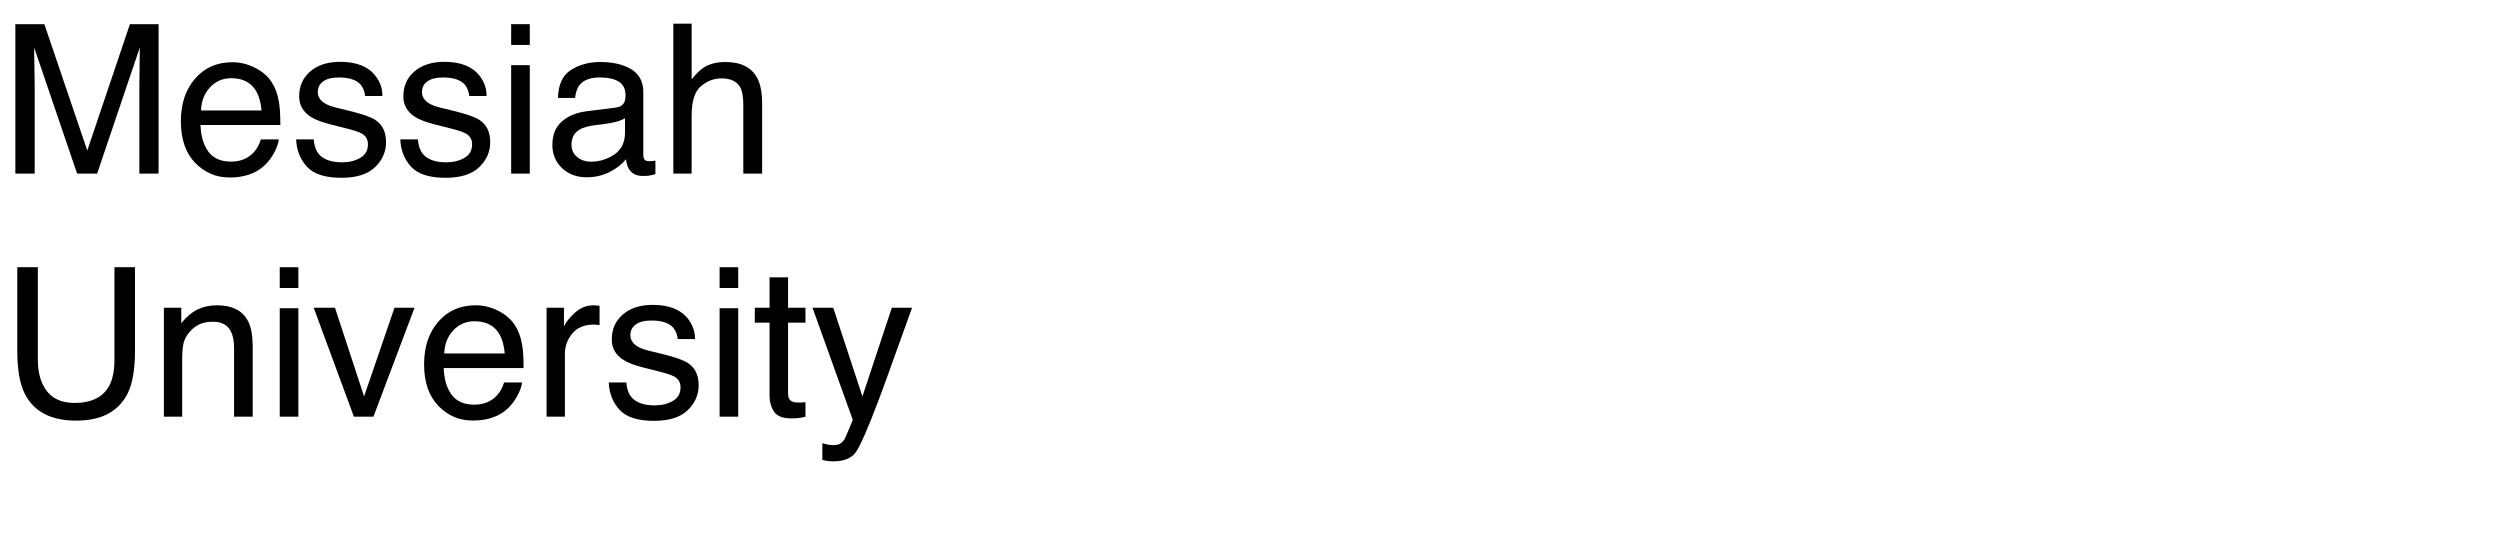
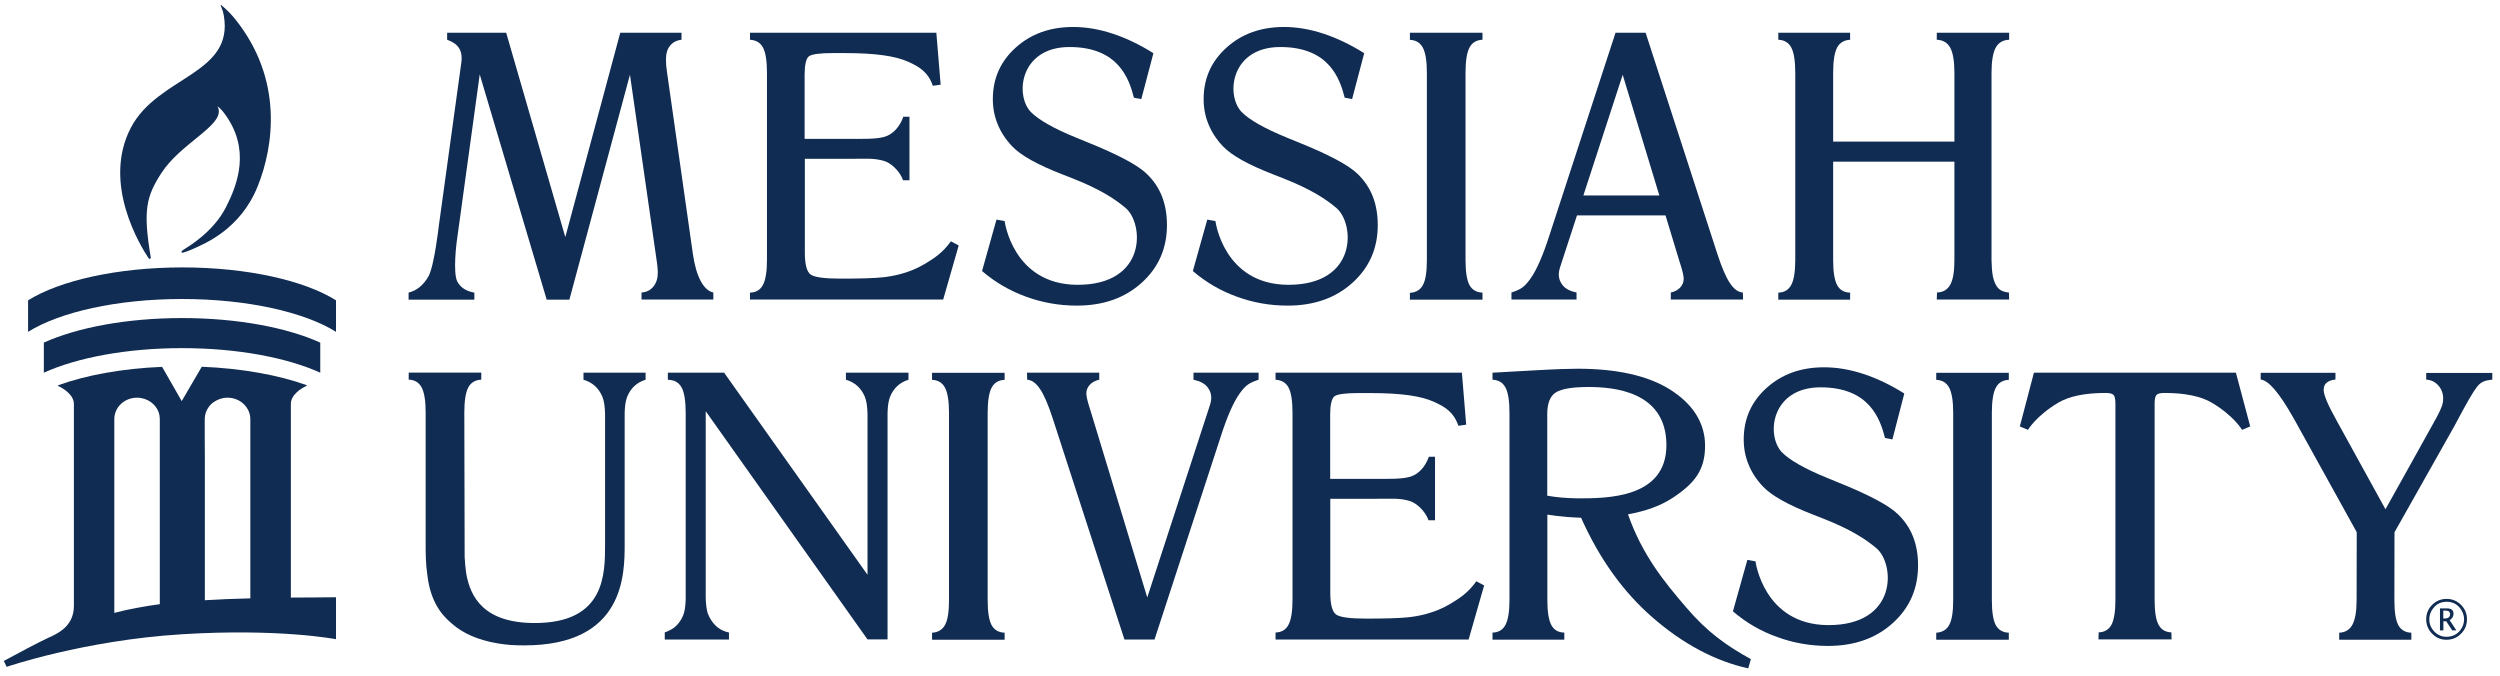
- <svg xmlns="http://www.w3.org/2000/svg" xmlns:xlink="http://www.w3.org/1999/xlink" width="720" height="160" viewBox="0 0 720 160">
-   <defs>
+ <svg xmlns="http://www.w3.org/2000/svg" version="1.1" id="Layer_1" x="0px" y="0px" viewBox="0 0 227 61.29" style="enable-background:new 0 0 227 61.29;" xml:space="preserve">
+   <style type="text/css">
+ 	.st0{fill:#102C52;}
+ </style>
+   <g>
    <g>
-       <g id="glyph-0-0">
-         <path d="M 4.422 -43.039 L 12.773 -43.039 L 25.137 -6.648 L 37.414 -43.039 L 45.672 -43.039 L 45.672 0 L 40.137 0 L 40.137 -25.398 C 40.137 -26.277 40.156 -27.734 40.195 -29.766 C 40.234 -31.797 40.254 -33.977 40.254 -36.297 L 27.977 0 L 22.207 0 L 9.844 -36.297 L 9.844 -34.98 C 9.844 -33.926 9.867 -32.32 9.918 -30.16 C 9.965 -28.004 9.992 -26.414 9.992 -25.398 L 9.992 0 L 4.422 0 Z M 4.422 -43.039 " />
+       <path class="st0" d="M2.55,27.27v2.86c2.87-1.79,8.06-2.98,13.98-2.98c5.92,0,11.11,1.19,13.98,2.98v-2.86    c-2.87-1.8-8.06-2.99-13.98-2.99C10.61,24.29,5.42,25.48,2.55,27.27z" />
+       <path class="st0" d="M3.98,31.11v2.73c3-1.36,7.51-2.23,12.55-2.23c5.04,0,9.55,0.87,12.55,2.23v-2.73    c-3-1.36-7.51-2.23-12.55-2.23C11.49,28.88,6.98,29.75,3.98,31.11z" />
+       <g>
+         <g>
+           <path class="st0" d="M21.38,1.77c-0.38-0.48-0.81-0.91-1.28-1.3c-0.03-0.03,0,0.04-0.04,0.01l0,0.01l-0.02,0.02l0.02,0.04      c0.12,0.27,0.21,0.56,0.26,0.85c0.95,5.37-5.98,5.5-8.44,10.2c-2.64,5.07,0.89,10.77,1.62,11.86c0.06,0.08,0.19,0.05,0.19-0.05      c0-0.01,0-0.03,0-0.04c-0.72-4.27-0.41-5.53,0.96-7.65c1.73-2.67,5.45-4.23,5.21-5.74c-0.01-0.06-0.02-0.12-0.05-0.18      c-0.03-0.07-0.06-0.15-0.06-0.15s0.28,0.2,0.55,0.55c2.53,3.29,1.27,6.54,0.23,8.59c-1.17,2.32-3.5,3.64-3.86,3.88      c-0.06,0.04-0.11,0.08-0.16,0.12c-0.08,0.06-0.01,0.18,0.08,0.16c0.13-0.04,0.43-0.12,0.96-0.36c1.02-0.46,4.29-1.76,5.86-5.7      C24.86,13.25,25.73,7.22,21.38,1.77z" />
+         </g>
      </g>
-       <g id="glyph-0-1">
-         <path d="M 16.934 -32.078 C 19.16 -32.078 21.32 -31.559 23.406 -30.512 C 25.496 -29.469 27.09 -28.117 28.184 -26.453 C 29.238 -24.871 29.941 -23.027 30.293 -20.918 C 30.605 -19.473 30.762 -17.168 30.762 -14.004 L 7.766 -14.004 C 7.863 -10.82 8.613 -8.266 10.02 -6.344 C 11.426 -4.418 13.602 -3.457 16.555 -3.457 C 19.309 -3.457 21.504 -4.367 23.145 -6.18 C 24.082 -7.234 24.746 -8.457 25.137 -9.844 L 30.32 -9.844 C 30.184 -8.691 29.73 -7.406 28.961 -5.992 C 28.188 -4.574 27.324 -3.418 26.367 -2.52 C 24.766 -0.957 22.781 0.098 20.422 0.645 C 19.152 0.957 17.715 1.113 16.113 1.113 C 12.207 1.113 8.898 -0.309 6.18 -3.148 C 3.465 -5.992 2.109 -9.969 2.109 -15.086 C 2.109 -20.125 3.477 -24.219 6.211 -27.363 C 8.945 -30.508 12.52 -32.078 16.934 -32.078 Z M 25.344 -18.195 C 25.129 -20.48 24.629 -22.305 23.848 -23.672 C 22.402 -26.211 19.992 -27.48 16.609 -27.48 C 14.188 -27.48 12.156 -26.605 10.516 -24.859 C 8.875 -23.109 8.008 -20.891 7.91 -18.195 Z M 25.344 -18.195 " />
-       </g>
-       <g id="glyph-0-2">
-         <path d="M 7 -9.844 C 7.156 -8.086 7.598 -6.738 8.32 -5.801 C 9.648 -4.102 11.953 -3.25 15.234 -3.25 C 17.188 -3.25 18.906 -3.676 20.391 -4.527 C 21.875 -5.375 22.617 -6.688 22.617 -8.469 C 22.617 -9.816 22.023 -10.84 20.828 -11.543 C 20.066 -11.973 18.562 -12.469 16.32 -13.039 L 12.129 -14.094 C 9.453 -14.758 7.48 -15.5 6.211 -16.32 C 3.945 -17.746 2.812 -19.719 2.812 -22.234 C 2.812 -25.203 3.883 -27.609 6.02 -29.445 C 8.16 -31.281 11.035 -32.195 14.648 -32.195 C 19.375 -32.195 22.781 -30.812 24.875 -28.039 C 26.184 -26.281 26.816 -24.383 26.777 -22.352 L 21.797 -22.352 C 21.699 -23.543 21.281 -24.629 20.539 -25.605 C 19.328 -26.992 17.227 -27.688 14.238 -27.688 C 12.246 -27.688 10.738 -27.305 9.711 -26.543 C 8.688 -25.781 8.172 -24.773 8.172 -23.523 C 8.172 -22.156 8.848 -21.062 10.195 -20.242 C 10.977 -19.754 12.129 -19.328 13.652 -18.953 L 17.141 -18.105 C 20.93 -17.188 23.469 -16.297 24.758 -15.438 C 26.809 -14.09 27.832 -11.973 27.832 -9.082 C 27.832 -6.289 26.773 -3.875 24.652 -1.844 C 22.535 0.188 19.305 1.203 14.969 1.203 C 10.301 1.203 6.996 0.141 5.055 -1.977 C 3.109 -4.098 2.07 -6.719 1.934 -9.844 Z M 7 -9.844 " />
-       </g>
-       <g id="glyph-0-3">
-         <path d="M 3.867 -31.23 L 9.227 -31.23 L 9.227 0 L 3.867 0 Z M 3.867 -43.039 L 9.227 -43.039 L 9.227 -37.062 L 3.867 -37.062 Z M 3.867 -43.039 " />
-       </g>
-       <g id="glyph-0-4">
-         <path d="M 7.91 -8.352 C 7.91 -6.828 8.469 -5.625 9.578 -4.746 C 10.691 -3.867 12.012 -3.43 13.535 -3.43 C 15.391 -3.43 17.188 -3.859 18.926 -4.719 C 21.855 -6.145 23.32 -8.477 23.32 -11.719 L 23.32 -15.969 C 22.676 -15.559 21.844 -15.215 20.828 -14.941 C 19.812 -14.668 18.82 -14.473 17.844 -14.355 L 14.648 -13.945 C 12.734 -13.691 11.297 -13.289 10.344 -12.742 C 8.723 -11.824 7.91 -10.359 7.91 -8.352 Z M 20.684 -19.016 C 21.895 -19.172 22.703 -19.68 23.117 -20.539 C 23.352 -21.008 23.469 -21.68 23.469 -22.559 C 23.469 -24.355 22.828 -25.66 21.547 -26.469 C 20.27 -27.281 18.438 -27.688 16.055 -27.688 C 13.301 -27.688 11.348 -26.945 10.195 -25.461 C 9.551 -24.641 9.133 -23.418 8.938 -21.797 L 4.016 -21.797 C 4.113 -25.664 5.367 -28.355 7.777 -29.867 C 10.191 -31.383 12.988 -32.141 16.172 -32.141 C 19.863 -32.141 22.859 -31.438 25.164 -30.031 C 27.449 -28.625 28.594 -26.438 28.594 -23.469 L 28.594 -5.391 C 28.594 -4.844 28.707 -4.406 28.93 -4.07 C 29.156 -3.738 29.629 -3.574 30.352 -3.574 C 30.586 -3.574 30.852 -3.59 31.141 -3.617 C 31.434 -3.648 31.75 -3.691 32.078 -3.75 L 32.078 0.148 C 31.258 0.383 30.633 0.527 30.203 0.586 C 29.773 0.645 29.188 0.672 28.445 0.672 C 26.629 0.672 25.312 0.031 24.492 -1.258 C 24.062 -1.941 23.758 -2.91 23.586 -4.16 C 22.512 -2.754 20.969 -1.531 18.953 -0.5 C 16.941 0.535 14.727 1.055 12.305 1.055 C 9.395 1.055 7.016 0.172 5.172 -1.598 C 3.324 -3.363 2.402 -5.578 2.402 -8.234 C 2.402 -11.145 3.312 -13.398 5.125 -15 C 6.941 -16.602 9.328 -17.586 12.273 -17.961 Z M 20.684 -19.016 " />
-       </g>
-       <g id="glyph-0-5">
-         <path d="M 3.867 -43.184 L 9.141 -43.184 L 9.141 -27.129 C 10.391 -28.711 11.516 -29.824 12.508 -30.469 C 14.207 -31.582 16.328 -32.141 18.867 -32.141 C 23.418 -32.141 26.504 -30.547 28.125 -27.363 C 29.004 -25.625 29.445 -23.211 29.445 -20.125 L 29.445 0 L 24.023 0 L 24.023 -19.773 C 24.023 -22.078 23.73 -23.77 23.145 -24.844 C 22.188 -26.562 20.391 -27.422 17.754 -27.422 C 15.566 -27.422 13.586 -26.672 11.805 -25.164 C 10.027 -23.66 9.141 -20.82 9.141 -16.641 L 9.141 0 L 3.867 0 Z M 3.867 -43.184 " />
-       </g>
-       <g id="glyph-0-6">
-         <path d="M 10.898 -43.039 L 10.898 -16.438 C 10.898 -13.312 11.484 -10.711 12.656 -8.641 C 14.395 -5.516 17.324 -3.953 21.445 -3.953 C 26.387 -3.953 29.746 -5.645 31.523 -9.023 C 32.48 -10.859 32.961 -13.328 32.961 -16.438 L 32.961 -43.039 L 38.875 -43.039 L 38.875 -18.867 C 38.875 -13.574 38.164 -9.5 36.738 -6.648 C 34.121 -1.453 29.18 1.141 21.914 1.141 C 14.648 1.141 9.719 -1.453 7.117 -6.648 C 5.691 -9.5 4.98 -13.574 4.98 -18.867 L 4.98 -43.039 Z M 10.898 -43.039 " />
-       </g>
-       <g id="glyph-0-7">
-         <path d="M 3.867 -31.375 L 8.875 -31.375 L 8.875 -26.922 C 10.359 -28.758 11.934 -30.078 13.594 -30.879 C 15.254 -31.68 17.102 -32.078 19.133 -32.078 C 23.586 -32.078 26.594 -30.527 28.156 -27.422 C 29.016 -25.723 29.445 -23.289 29.445 -20.125 L 29.445 0 L 24.082 0 L 24.082 -19.773 C 24.082 -21.688 23.797 -23.234 23.234 -24.406 C 22.297 -26.359 20.594 -27.336 18.133 -27.336 C 16.883 -27.336 15.859 -27.207 15.059 -26.953 C 13.613 -26.523 12.344 -25.664 11.25 -24.375 C 10.371 -23.34 9.801 -22.27 9.535 -21.168 C 9.273 -20.062 9.141 -18.484 9.141 -16.438 L 9.141 0 L 3.867 0 Z M 3.867 -31.375 " />
-       </g>
-       <g id="glyph-0-8">
-         <path d="M 6.445 -31.375 L 14.824 -5.828 L 23.586 -31.375 L 29.355 -31.375 L 17.52 0 L 11.895 0 L 0.32 -31.375 Z M 6.445 -31.375 " />
-       </g>
-       <g id="glyph-0-9">
-         <path d="M 4.016 -31.375 L 9.023 -31.375 L 9.023 -25.957 C 9.434 -27.012 10.438 -28.297 12.039 -29.809 C 13.641 -31.324 15.488 -32.078 17.578 -32.078 C 17.676 -32.078 17.844 -32.07 18.078 -32.051 C 18.312 -32.031 18.711 -31.992 19.277 -31.934 L 19.277 -26.367 C 18.965 -26.426 18.676 -26.465 18.414 -26.484 C 18.148 -26.504 17.859 -26.516 17.547 -26.516 C 14.891 -26.516 12.852 -25.66 11.426 -23.949 C 10 -22.242 9.289 -20.273 9.289 -18.047 L 9.289 0 L 4.016 0 Z M 4.016 -31.375 " />
-       </g>
-       <g id="glyph-0-10">
-         <path d="M 4.922 -40.137 L 10.254 -40.137 L 10.254 -31.375 L 15.266 -31.375 L 15.266 -27.07 L 10.254 -27.07 L 10.254 -6.594 C 10.254 -5.5 10.625 -4.766 11.367 -4.395 C 11.777 -4.18 12.461 -4.07 13.418 -4.07 C 13.672 -4.07 13.945 -4.078 14.238 -4.086 C 14.531 -4.098 14.875 -4.121 15.266 -4.16 L 15.266 0 C 14.66 0.176 14.027 0.305 13.375 0.383 C 12.719 0.461 12.012 0.5 11.25 0.5 C 8.789 0.5 7.117 -0.133 6.242 -1.391 C 5.363 -2.652 4.922 -4.289 4.922 -6.297 L 4.922 -27.07 L 0.672 -27.07 L 0.672 -31.375 L 4.922 -31.375 Z M 4.922 -40.137 " />
-       </g>
-       <g id="glyph-0-11">
-         <path d="M 23.469 -31.375 L 29.297 -31.375 C 28.555 -29.363 26.906 -24.773 24.344 -17.609 C 22.43 -12.219 20.828 -7.82 19.539 -4.422 C 16.492 3.586 14.344 8.469 13.094 10.227 C 11.844 11.984 9.695 12.859 6.648 12.859 C 5.906 12.859 5.336 12.832 4.938 12.773 C 4.535 12.715 4.043 12.609 3.457 12.453 L 3.457 7.648 C 4.375 7.902 5.039 8.055 5.449 8.117 C 5.859 8.176 6.219 8.203 6.531 8.203 C 7.508 8.203 8.227 8.043 8.688 7.719 C 9.145 7.398 9.531 7 9.844 6.531 C 9.941 6.375 10.293 5.578 10.898 4.133 C 11.504 2.688 11.945 1.609 12.219 0.906 L 0.617 -31.375 L 6.594 -31.375 L 15 -5.828 Z M 23.469 -31.375 " />
-       </g>
+       <path class="st0" d="M37.1,27.21v-0.64c0.72-0.18,1.34-0.66,1.8-1.47c0.53-0.93,0.94-4.56,0.94-4.56s1.84-13.36,2.05-14.87    c0.2-1.47-0.73-1.84-1.29-2.06V2.97h5.36l5.37,18.56l4.99-18.56h5.56v0.64c-0.45,0.05-0.8,0.24-1.04,0.54    c-0.25,0.31-0.37,0.71-0.37,1.22c0,0.2,0.01,0.39,0.02,0.58c0.02,0.19,0.04,0.38,0.07,0.57l2.35,16.51    c0.15,1.05,0.39,1.88,0.71,2.48c0.32,0.6,0.7,0.95,1.15,1.05v0.64h-6.52v-0.64c0.45-0.03,0.81-0.21,1.08-0.54    c0.27-0.33,0.4-0.76,0.4-1.28c0-0.12-0.01-0.25-0.02-0.39c-0.01-0.14-0.03-0.29-0.05-0.45L57.2,6.78l-5.5,20.43h-2.06L43.56,6.76    l-2.09,15.19c0,0-0.37,2.82,0.06,3.63c0.31,0.57,0.86,0.87,1.54,0.99v0.64H37.1z" />
+       <path class="st0" d="M68.1,27.21v-0.64c0.55-0.01,0.94-0.25,1.18-0.71c0.24-0.46,0.36-1.21,0.36-2.25V6.62    c0-1.08-0.12-1.85-0.36-2.3c-0.24-0.45-0.64-0.68-1.18-0.71V2.97h16.92l0.39,4.72l-0.71,0.1c-0.42-1.24-1.21-1.72-2.23-2.18    c-1.16-0.52-2.92-0.79-5.8-0.79h-1.04c-1.21,0-1.93,0.1-2.19,0.3c-0.25,0.2-0.38,0.79-0.38,1.64v5.85h3.5    c1.84,0,2.96,0.04,3.76-0.19c0.79-0.23,1.4-0.95,1.7-1.82h0.56v5.77H82c-0.3-0.85-1.12-1.6-1.77-1.77    c-0.95-0.25-1.36-0.18-3.17-0.18h-3.98v8.53c0,1.07,0.18,1.73,0.53,1.98c0.35,0.25,1.27,0.37,2.74,0.37c1.77,0,3.04-0.04,3.8-0.12    c0.76-0.08,2.33-0.32,3.81-1.21c0.87-0.52,1.64-1.02,2.38-2.06l0.71,0.38l-1.41,4.91H68.1z" />
+       <path class="st0" d="M115.82,58.07v-0.64c0.55-0.01,0.94-0.25,1.18-0.71c0.24-0.46,0.36-1.21,0.36-2.25V37.49    c0-1.08-0.12-1.85-0.36-2.3c-0.24-0.45-0.64-0.68-1.18-0.71v-0.64h16.92l0.39,4.72l-0.71,0.1c-0.42-1.24-1.21-1.72-2.23-2.18    c-1.16-0.52-2.92-0.79-5.8-0.79h-1.04c-1.21,0-1.93,0.1-2.19,0.3c-0.25,0.2-0.38,0.79-0.38,1.64v5.85h3.5    c1.84,0,2.96,0.04,3.76-0.19c0.79-0.23,1.4-0.95,1.7-1.82h0.56v5.77h-0.59c-0.3-0.85-1.12-1.6-1.77-1.77    c-0.95-0.25-1.36-0.18-3.17-0.18h-3.98v8.53c0,1.07,0.18,1.73,0.53,1.98c0.35,0.25,1.27,0.37,2.74,0.37c1.77,0,3.04-0.04,3.8-0.12    c0.76-0.08,2.33-0.32,3.81-1.21c0.87-0.52,1.64-1.02,2.38-2.06l0.71,0.38l-1.41,4.91H115.82z" />
+       <path class="st0" d="M108.31,24.61l1.31-4.67l0.74,0.13c0,0,0.73,5.75,6.58,5.79c6.36,0.03,6.1-5.56,4.39-6.99    c-1.03-0.86-2.36-1.71-4.79-2.67c-0.2-0.08-0.5-0.2-0.92-0.36c-2.27-0.88-3.8-1.73-4.58-2.56c-0.58-0.61-1.02-1.28-1.31-2    c-0.3-0.72-0.44-1.48-0.44-2.28c0-1.87,0.69-3.43,2.08-4.68c1.39-1.25,3.12-1.87,5.22-1.87c1.15,0,2.34,0.2,3.56,0.6    c1.22,0.4,2.46,0.99,3.72,1.78L122.77,9l-0.67-0.13c-0.44-1.7-1.39-4.6-5.85-4.6c-4.46,0-4.98,4.31-3.53,5.88    c0.7,0.72,2.08,1.51,4.14,2.35c0.22,0.09,0.54,0.22,0.95,0.39c2.84,1.14,4.66,2.11,5.47,2.91c0.61,0.59,1.07,1.27,1.37,2.04    c0.3,0.77,0.45,1.63,0.45,2.6c0,2.11-0.77,3.86-2.3,5.24c-1.53,1.38-3.49,2.07-5.88,2.07c-1.6,0-3.14-0.27-4.61-0.81    C110.83,26.41,109.5,25.63,108.31,24.61z" />
+       <path class="st0" d="M157.35,55.51l1.31-4.67l0.74,0.13c0,0,0.73,5.75,6.58,5.79c6.36,0.03,6.1-5.56,4.39-6.99    c-1.03-0.86-2.36-1.71-4.79-2.67c-0.2-0.08-0.5-0.2-0.92-0.36c-2.27-0.88-3.8-1.73-4.58-2.56c-0.58-0.61-1.02-1.28-1.31-2    c-0.3-0.72-0.44-1.48-0.44-2.28c0-1.87,0.69-3.43,2.08-4.68c1.39-1.25,3.12-1.87,5.22-1.87c1.15,0,2.34,0.2,3.56,0.6    c1.22,0.4,2.46,0.99,3.72,1.78l-1.08,4.17l-0.67-0.13c-0.44-1.7-1.39-4.6-5.85-4.6c-4.46,0-4.98,4.31-3.53,5.88    c0.7,0.72,2.08,1.51,4.14,2.35c0.22,0.09,0.54,0.22,0.95,0.39c2.84,1.14,4.66,2.11,5.47,2.91c0.61,0.59,1.07,1.27,1.37,2.04    c0.3,0.77,0.45,1.63,0.45,2.6c0,2.11-0.77,3.86-2.3,5.24c-1.53,1.38-3.49,2.07-5.88,2.07c-1.6,0-3.14-0.27-4.61-0.81    C159.87,57.31,158.54,56.53,157.35,55.51z" />
+       <path class="st0" d="M89.17,24.61l1.31-4.67l0.74,0.13c0,0,0.73,5.75,6.58,5.79c6.36,0.03,6.1-5.56,4.39-6.99    c-1.03-0.86-2.36-1.71-4.79-2.67c-0.2-0.08-0.5-0.2-0.92-0.36c-2.27-0.88-3.8-1.73-4.58-2.56c-0.58-0.61-1.02-1.28-1.31-2    c-0.3-0.72-0.44-1.48-0.44-2.28c0-1.87,0.69-3.43,2.08-4.68c1.39-1.25,3.12-1.87,5.22-1.87c1.15,0,2.34,0.2,3.56,0.6    c1.22,0.4,2.46,0.99,3.72,1.78L103.63,9l-0.67-0.13c-0.44-1.7-1.39-4.6-5.85-4.6s-4.98,4.31-3.53,5.88    c0.7,0.72,2.08,1.51,4.14,2.35c0.22,0.09,0.54,0.22,0.95,0.39c2.84,1.14,4.66,2.11,5.47,2.91c0.61,0.59,1.07,1.27,1.37,2.04    c0.3,0.77,0.45,1.63,0.45,2.6c0,2.11-0.77,3.86-2.3,5.24c-1.53,1.38-3.49,2.07-5.88,2.07c-1.6,0-3.14-0.27-4.61-0.81    C91.7,26.41,90.36,25.63,89.17,24.61z" />
+       <path class="st0" d="M128.02,27.21v-0.62c0.56-0.03,0.96-0.28,1.19-0.73c0.24-0.45,0.35-1.2,0.35-2.24V6.62    c0-1.06-0.12-1.82-0.36-2.28c-0.24-0.46-0.64-0.7-1.18-0.72V2.97h6.59v0.64c-0.55,0.02-0.94,0.26-1.18,0.71    c-0.24,0.45-0.36,1.22-0.36,2.3v16.99c0,1.06,0.12,1.82,0.35,2.26c0.24,0.44,0.63,0.68,1.19,0.7v0.64H128.02z" />
+       <path class="st0" d="M84.63,58.07v-0.62c0.56-0.03,0.96-0.28,1.19-0.73c0.24-0.45,0.35-1.2,0.35-2.24V37.49    c0-1.06-0.12-1.82-0.36-2.28c-0.24-0.46-0.64-0.7-1.18-0.72v-0.64h6.59v0.64c-0.55,0.02-0.94,0.26-1.18,0.71    c-0.24,0.45-0.36,1.22-0.36,2.3v16.99c0,1.06,0.12,1.82,0.35,2.26c0.24,0.44,0.63,0.68,1.19,0.7v0.64H84.63z" />
+       <path class="st0" d="M175.81,58.07v-0.62c0.56-0.03,0.96-0.28,1.19-0.73c0.24-0.45,0.35-1.2,0.35-2.24V37.49    c0-1.06-0.12-1.82-0.36-2.28c-0.24-0.46-0.64-0.7-1.18-0.72v-0.64h6.59v0.64c-0.55,0.02-0.94,0.26-1.18,0.71    c-0.24,0.45-0.36,1.22-0.36,2.3v16.99c0,1.06,0.12,1.82,0.35,2.26c0.24,0.44,0.63,0.68,1.19,0.7v0.64H175.81z" />
+       <path class="st0" d="M212.4,58.07v-0.62c0.55-0.02,0.95-0.27,1.2-0.73c0.25-0.47,0.38-1.21,0.38-2.24l0.01-6.16l-5.63-10.17    l-0.15-0.26c-1.24-2.2-2.22-3.35-2.94-3.43v-0.61h6.79v0.61c-0.36,0.04-0.63,0.14-0.81,0.3c-0.18,0.15-0.26,0.37-0.26,0.66    c0,0.22,0.1,0.56,0.3,1.04c0.2,0.47,0.51,1.07,0.91,1.79l4.4,7.99c0,0,4.38-7.84,4.66-8.37c0.5-0.94,0.58-1.27,0.58-1.68    c0-0.46-0.15-0.86-0.44-1.19c-0.3-0.33-0.66-0.51-1.1-0.53v-0.61h6v0.61c-0.56,0.07-0.97,0.11-1.4,0.67    c-0.41,0.55-0.77,1.16-2.06,3.58l-5.42,9.61l-0.01,6.16c0,1.06,0.12,1.82,0.35,2.26c0.24,0.44,0.63,0.68,1.19,0.7v0.64H212.4z" />
+       <path class="st0" d="M181.21,4.33c0.25-0.46,0.66-0.7,1.22-0.72V2.97h-6.57v0.64c0.56,0.02,0.96,0.26,1.22,0.72    c0.25,0.46,0.38,1.22,0.38,2.28v6.25h-11.01V6.62c0-1.08,0.12-1.85,0.36-2.3c0.24-0.45,0.64-0.68,1.18-0.71V2.97h-6.52v0.64    c0.55,0.02,0.94,0.26,1.18,0.71c0.24,0.45,0.36,1.22,0.36,2.3v16.99c0,1.04-0.12,1.79-0.36,2.25c-0.24,0.46-0.64,0.7-1.18,0.71    v0.64h6.52v-0.64c-0.55-0.01-0.94-0.24-1.18-0.69c-0.24-0.45-0.36-1.2-0.36-2.27v-8.93h11.01v8.93c0,1.03-0.12,1.77-0.37,2.23    c-0.25,0.46-0.65,0.7-1.21,0.72l-0.02,0.64h6.57l-0.02-0.64c-0.26-0.02-0.48-0.08-0.67-0.17c-0.18-0.09-0.33-0.23-0.44-0.4    c-0.16-0.25-0.28-0.56-0.35-0.92c-0.07-0.36-0.11-0.85-0.12-1.46V6.62C180.83,5.56,180.96,4.79,181.21,4.33z" />
+       <path class="st0" d="M151.71,26.56v0.64h6.56l-0.02-0.64c-0.42-0.02-0.81-0.31-1.17-0.85c-0.37-0.55-0.74-1.42-1.13-2.61    l-6.53-20.13h-2.73l-6,18.39c-0.59,1.85-1.17,3.17-1.73,3.95c-0.56,0.78-0.88,0.97-1.72,1.25v0.64h5.91v-0.64    c-0.54-0.11-1.01-0.32-1.29-0.7c-0.28-0.38-0.45-0.86-0.2-1.61c0.12-0.38,1.53-4.69,1.53-4.69h8.04l1.24,4.09    c0.03,0.1,0.08,0.24,0.13,0.41c0.19,0.6,0.28,1.02,0.28,1.25c0,0.31-0.11,0.57-0.32,0.8C152.34,26.34,152.06,26.49,151.71,26.56z     M147.34,6.79l3.33,10.96h-6.9L147.34,6.79z" />
+       <path class="st0" d="M104.17,54.25l-5.12-16.86c-0.03-0.1-0.08-0.24-0.13-0.41c-0.19-0.6-0.28-1.02-0.28-1.25    c0-0.31,0.11-0.57,0.32-0.8c0.21-0.22,0.5-0.38,0.85-0.45v-0.64h-6.56l0.02,0.64c0.42,0.02,0.81,0.31,1.17,0.85    c0.37,0.55,0.74,1.42,1.13,2.61l6.53,20.13h2.73l6-18.39c0.59-1.85,1.17-3.17,1.73-3.95c0.56-0.78,0.88-0.97,1.72-1.25v-0.64    h-5.91v0.64c0.54,0.11,1.01,0.32,1.29,0.7c0.28,0.38,0.45,0.86,0.2,1.61C109.74,37.17,104.17,54.25,104.17,54.25z" />
+       <path class="st0" d="M20.07,0.46c-0.02,0-0.03,0.02-0.03,0.03c0,0.02,0.02,0.03,0.03,0.03c0.02,0,0.03-0.02,0.03-0.03    C20.1,0.48,20.09,0.46,20.07,0.46z" />
+       <path class="st0" d="M26.41,54.26C26.41,54.26,26.4,54.26,26.41,54.26c0,0,0-0.92,0-0.93V36.67c0-0.82,0.93-1.42,1.43-1.63v-0.07    c-2.54-0.91-5.85-1.52-9.52-1.67l-1.82,3.12l-1.78-3.11c-3.64,0.15-6.92,0.76-9.44,1.67v0.07c0.5,0.22,1.43,0.82,1.43,1.63v18.33    c0,1.64-1.14,2.34-1.99,2.75c-0.06,0.03-0.13,0.06-0.19,0.09c0,0-0.01,0-0.01,0c-0.01,0-0.02,0.01-0.03,0.01    c-1.28,0.61-2.62,1.33-4.14,2.15l0.25,0.54c0,0,7.03-2.41,15.92-2.96c8.89-0.55,13.99,0.45,13.99,0.45v-3.81    C29.05,54.25,27.68,54.25,26.41,54.26z M18.59,38.05c0-0.4,0.13-0.78,0.36-1.09c0.13-0.19,0.29-0.34,0.47-0.46    c0.35-0.24,0.77-0.39,1.24-0.39c0.59,0,1.12,0.23,1.5,0.61c0.01,0.01,0.01,0.01,0.02,0.02c0.34,0.35,0.55,0.81,0.55,1.32    c0,0.03,0,2.43,0,2.43c0,0.01,0,0.01,0,0.02v13.82c-1.51,0.04-2.87,0.09-4.13,0.17V41.55h0C18.59,41.55,18.59,38.08,18.59,38.05z     M10.38,38.05c0-1.07,0.92-1.94,2.06-1.94c0.47,0,0.91,0.15,1.26,0.4c0.17,0.12,0.32,0.27,0.45,0.44c0.23,0.31,0.36,0.69,0.36,1.1    c0,0.02,0,15.13,0,16.81c-1.51,0.2-2.86,0.46-4.13,0.79C10.38,53.72,10.38,38.08,10.38,38.05z" />
+       <path class="st0" d="M205.27,34.35" />
+       <path class="st0" d="M55.76,33.84h-2.77h-0.01v0.64c0,0,0.01,0,0.01,0c0.8,0.24,1.37,0.75,1.7,1.53c0.17,0.4,0.23,0.92,0.25,1.57    c0,0.07,0,11.86,0,11.86c0,2.7,0,7.13-6.38,7.13c-4.58,0-5.87-2.3-6.24-4.58c-0.06-0.44-0.1-0.9-0.13-1.4    c-0.01-0.4-0.03-13.11-0.03-13.11c0-1.08,0.12-1.85,0.36-2.3c0.24-0.45,0.64-0.68,1.18-0.71v-0.64h-6.59v0.64    c0.55,0.02,0.94,0.26,1.18,0.72c0.24,0.46,0.36,1.22,0.36,2.28c0,0,0,11.74,0,11.93h0c0,0.72-0.01,1.72,0.15,2.79    c0.05,0.42,0.11,0.78,0.19,1.09c0.23,0.95,0.61,1.76,1.13,2.42c0.28,0.35,0.6,0.66,0.94,0.95c0.94,0.82,2.26,1.45,4.08,1.76    c0.02,0,0.05,0.01,0.07,0.01c0.04,0.01,0.07,0.01,0.11,0.02c0.67,0.11,1.39,0.16,2.14,0.16c0.03,0,0.06,0,0.09,0    c0.02,0,0.05,0,0.07,0c9.07,0,9.1-6.43,9.1-9.17h0V37.46c0.02-0.59,0.08-1.07,0.23-1.44c0.32-0.78,0.88-1.3,1.67-1.54v-0.64H55.76    z" />
+       <path class="st0" d="M76.81,33.84v0.64c0,0,0.01,0,0.01,0c0.8,0.24,1.37,0.75,1.7,1.53c0.17,0.4,0.23,0.92,0.25,1.57    c0,0.04,0,4.54,0,14.61L65.75,33.84h-5.11v0.64c0.21,0.01,0.4,0.04,0.58,0.1c0.29,0.11,0.52,0.32,0.68,0.62    c0.24,0.46,0.36,1.22,0.36,2.28l0,16.96c-0.02,0.59-0.08,1.07-0.23,1.44c-0.19,0.46-0.47,0.83-0.82,1.11    c-0.18,0.13-0.39,0.25-0.61,0.34c-0.08,0.03-0.16,0.06-0.24,0.09v0.01v0.63v0.01h5.83v-0.64c-0.78-0.15-1.37-0.62-1.77-1.39    c-0.05-0.1-0.1-0.22-0.15-0.33c-0.12-0.37-0.17-0.84-0.19-1.4c0-0.05,0-5.46,0-16.97l14.69,20.72l0,0l0,0h1.82v-20.6    c0.02-0.59,0.08-1.07,0.23-1.44c0.32-0.78,0.88-1.3,1.67-1.54v-0.64H76.81z" />
+       <path class="st0" d="M203.02,33.84h-18.34l-1.28,4.88l0.74,0.31c0,0,0.74-1.27,2.74-2.46c0.99-0.59,2.42-0.89,4.3-0.89    c0.38,0,0.63,0.06,0.74,0.19c0.11,0.13,0.16,0.39,0.16,0.8v17.8c0,1.04-0.12,1.79-0.35,2.24c-0.24,0.45-0.63,0.69-1.17,0.71    l-0.02,0.64h6.64l-0.02-0.64c-0.55-0.02-0.94-0.26-1.17-0.71c-0.24-0.45-0.35-1.2-0.35-2.24v-17.8c0-0.41,0.05-0.67,0.16-0.8    c0.11-0.13,0.36-0.19,0.74-0.19c1.87,0,3.3,0.3,4.3,0.89c1.99,1.18,2.74,2.46,2.74,2.46l0.74-0.31L203.02,33.84z" />
+       <path class="st0" d="M153.06,55.1c-1.89-2.21-3.92-4.65-5.24-8.4c1.62-0.29,2.97-0.78,4.05-1.49c2.04-1.34,2.95-2.56,2.95-4.74    c0-2.18-1.23-3.89-3.23-5.13c-2-1.24-4.79-1.86-8.36-1.86c-0.32,0-0.8,0.01-1.44,0.03c-0.64,0.02-1.35,0.06-2.13,0.1l-4.14,0.23    v0.64c0.55,0.02,0.94,0.26,1.18,0.71c0.24,0.45,0.36,1.22,0.36,2.3v16.99c0,1.04-0.12,1.79-0.36,2.25    c-0.24,0.46-0.64,0.7-1.18,0.71v0.64h6.52v-0.64c-0.55-0.01-0.94-0.24-1.18-0.69c-0.24-0.45-0.36-1.2-0.36-2.27v-7.75    c0.59,0.09,1.19,0.16,1.79,0.21c0.42,0.03,0.84,0.06,1.27,0.07c1.72,3.83,3.86,6.77,6.53,9.09c2.76,2.39,5.64,3.92,8.65,4.59    l0.24-0.84C156.81,58.65,155.06,57.45,153.06,55.1z M141.79,45.18c-0.46-0.04-0.89-0.1-1.3-0.17v-7.41c0-1,0.27-1.66,0.8-1.98    c0.53-0.32,1.51-0.48,2.93-0.48c2.2,0,7.09,0.34,7.09,5.28c0,4.83-5.41,4.83-8.03,4.83C142.75,45.24,142.25,45.22,141.79,45.18z" />
    </g>
-   </defs>
-   <g fill="rgb(0%, 0%, 0%)" fill-opacity="1">
-     <use xlink:href="#glyph-0-0" x="0" y="50" />
-     <use xlink:href="#glyph-0-1" x="49.98" y="50" />
-     <use xlink:href="#glyph-0-2" x="83.35" y="50" />
-     <use xlink:href="#glyph-0-2" x="113.35" y="50" />
-     <use xlink:href="#glyph-0-3" x="143.35" y="50" />
-     <use xlink:href="#glyph-0-4" x="156.68" y="50" />
-     <use xlink:href="#glyph-0-5" x="190.049" y="50" />
-   </g>
-   <g fill="rgb(0%, 0%, 0%)" fill-opacity="1">
-     <use xlink:href="#glyph-0-6" x="0" y="120" />
-     <use xlink:href="#glyph-0-7" x="43.33" y="120" />
-     <use xlink:href="#glyph-0-3" x="76.699" y="120" />
-     <use xlink:href="#glyph-0-8" x="90.029" y="120" />
-     <use xlink:href="#glyph-0-1" x="120.029" y="120" />
-     <use xlink:href="#glyph-0-9" x="153.398" y="120" />
-     <use xlink:href="#glyph-0-2" x="173.379" y="120" />
-     <use xlink:href="#glyph-0-3" x="203.379" y="120" />
-     <use xlink:href="#glyph-0-10" x="216.709" y="120" />
-     <use xlink:href="#glyph-0-11" x="233.379" y="120" />
+     <g>
+       <path class="st0" d="M222.13,58.09c-0.5,0-0.93-0.18-1.29-0.55c-0.36-0.36-0.54-0.8-0.54-1.31c0-0.51,0.18-0.95,0.54-1.31    c0.36-0.36,0.8-0.54,1.31-0.54c0.51,0,0.95,0.18,1.31,0.54c0.36,0.36,0.54,0.8,0.54,1.31c0,0.52-0.18,0.96-0.55,1.32    C223.1,57.91,222.66,58.09,222.13,58.09z M222.13,57.82c0.52,0,0.93-0.19,1.24-0.57c0.25-0.31,0.37-0.65,0.37-1.02    c0-0.37-0.13-0.71-0.37-1.02c-0.31-0.38-0.71-0.57-1.21-0.57c-0.5,0-0.91,0.19-1.21,0.57c-0.25,0.31-0.37,0.65-0.37,1.02    c0,0.43,0.16,0.81,0.46,1.12C221.34,57.66,221.71,57.82,222.13,57.82z M221.55,57.24v-2h0.63c0.2,0,0.35,0.04,0.45,0.12    c0.1,0.08,0.15,0.2,0.15,0.37c0,0.12-0.03,0.23-0.09,0.33c-0.06,0.1-0.15,0.18-0.26,0.25l0.61,0.93h-0.38l-0.54-0.83h-0.26v0.83    H221.55z M221.85,56.16h0.09c0.18,0,0.31-0.03,0.4-0.1c0.09-0.07,0.13-0.17,0.13-0.3c0-0.11-0.04-0.18-0.11-0.24    c-0.07-0.05-0.18-0.08-0.33-0.08h-0.18V56.16z" />
+     </g>
  </g>
</svg>
